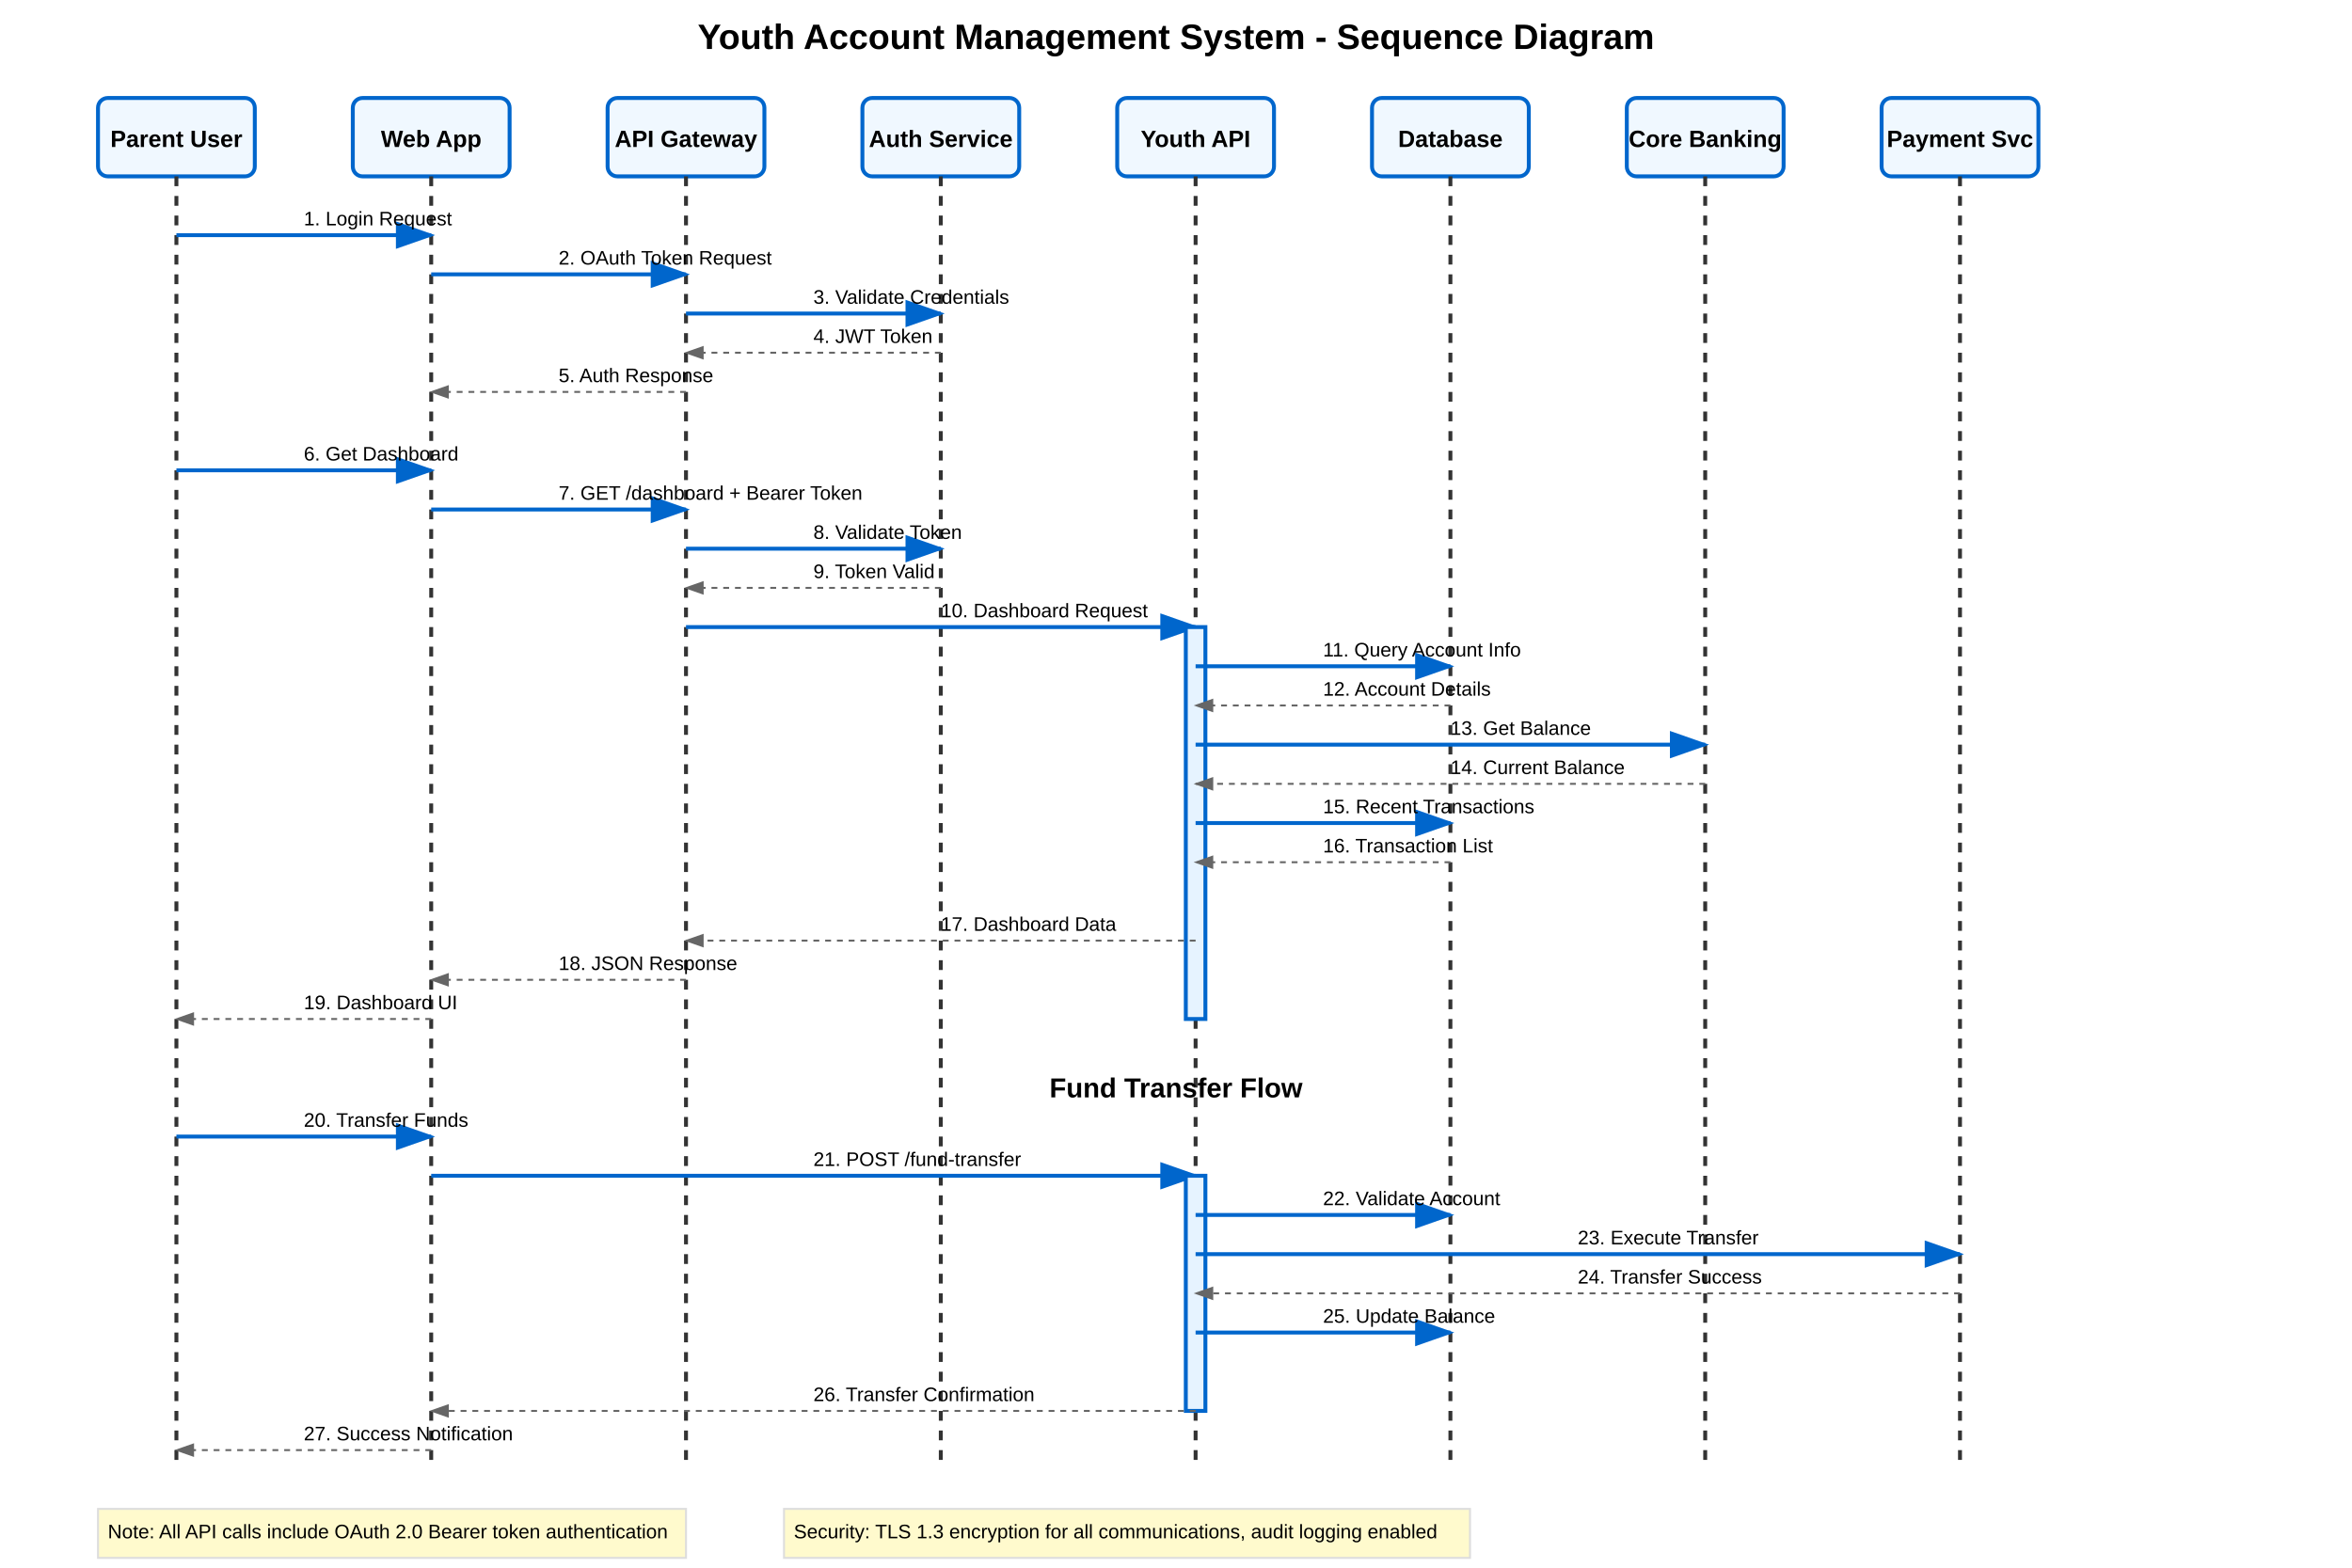
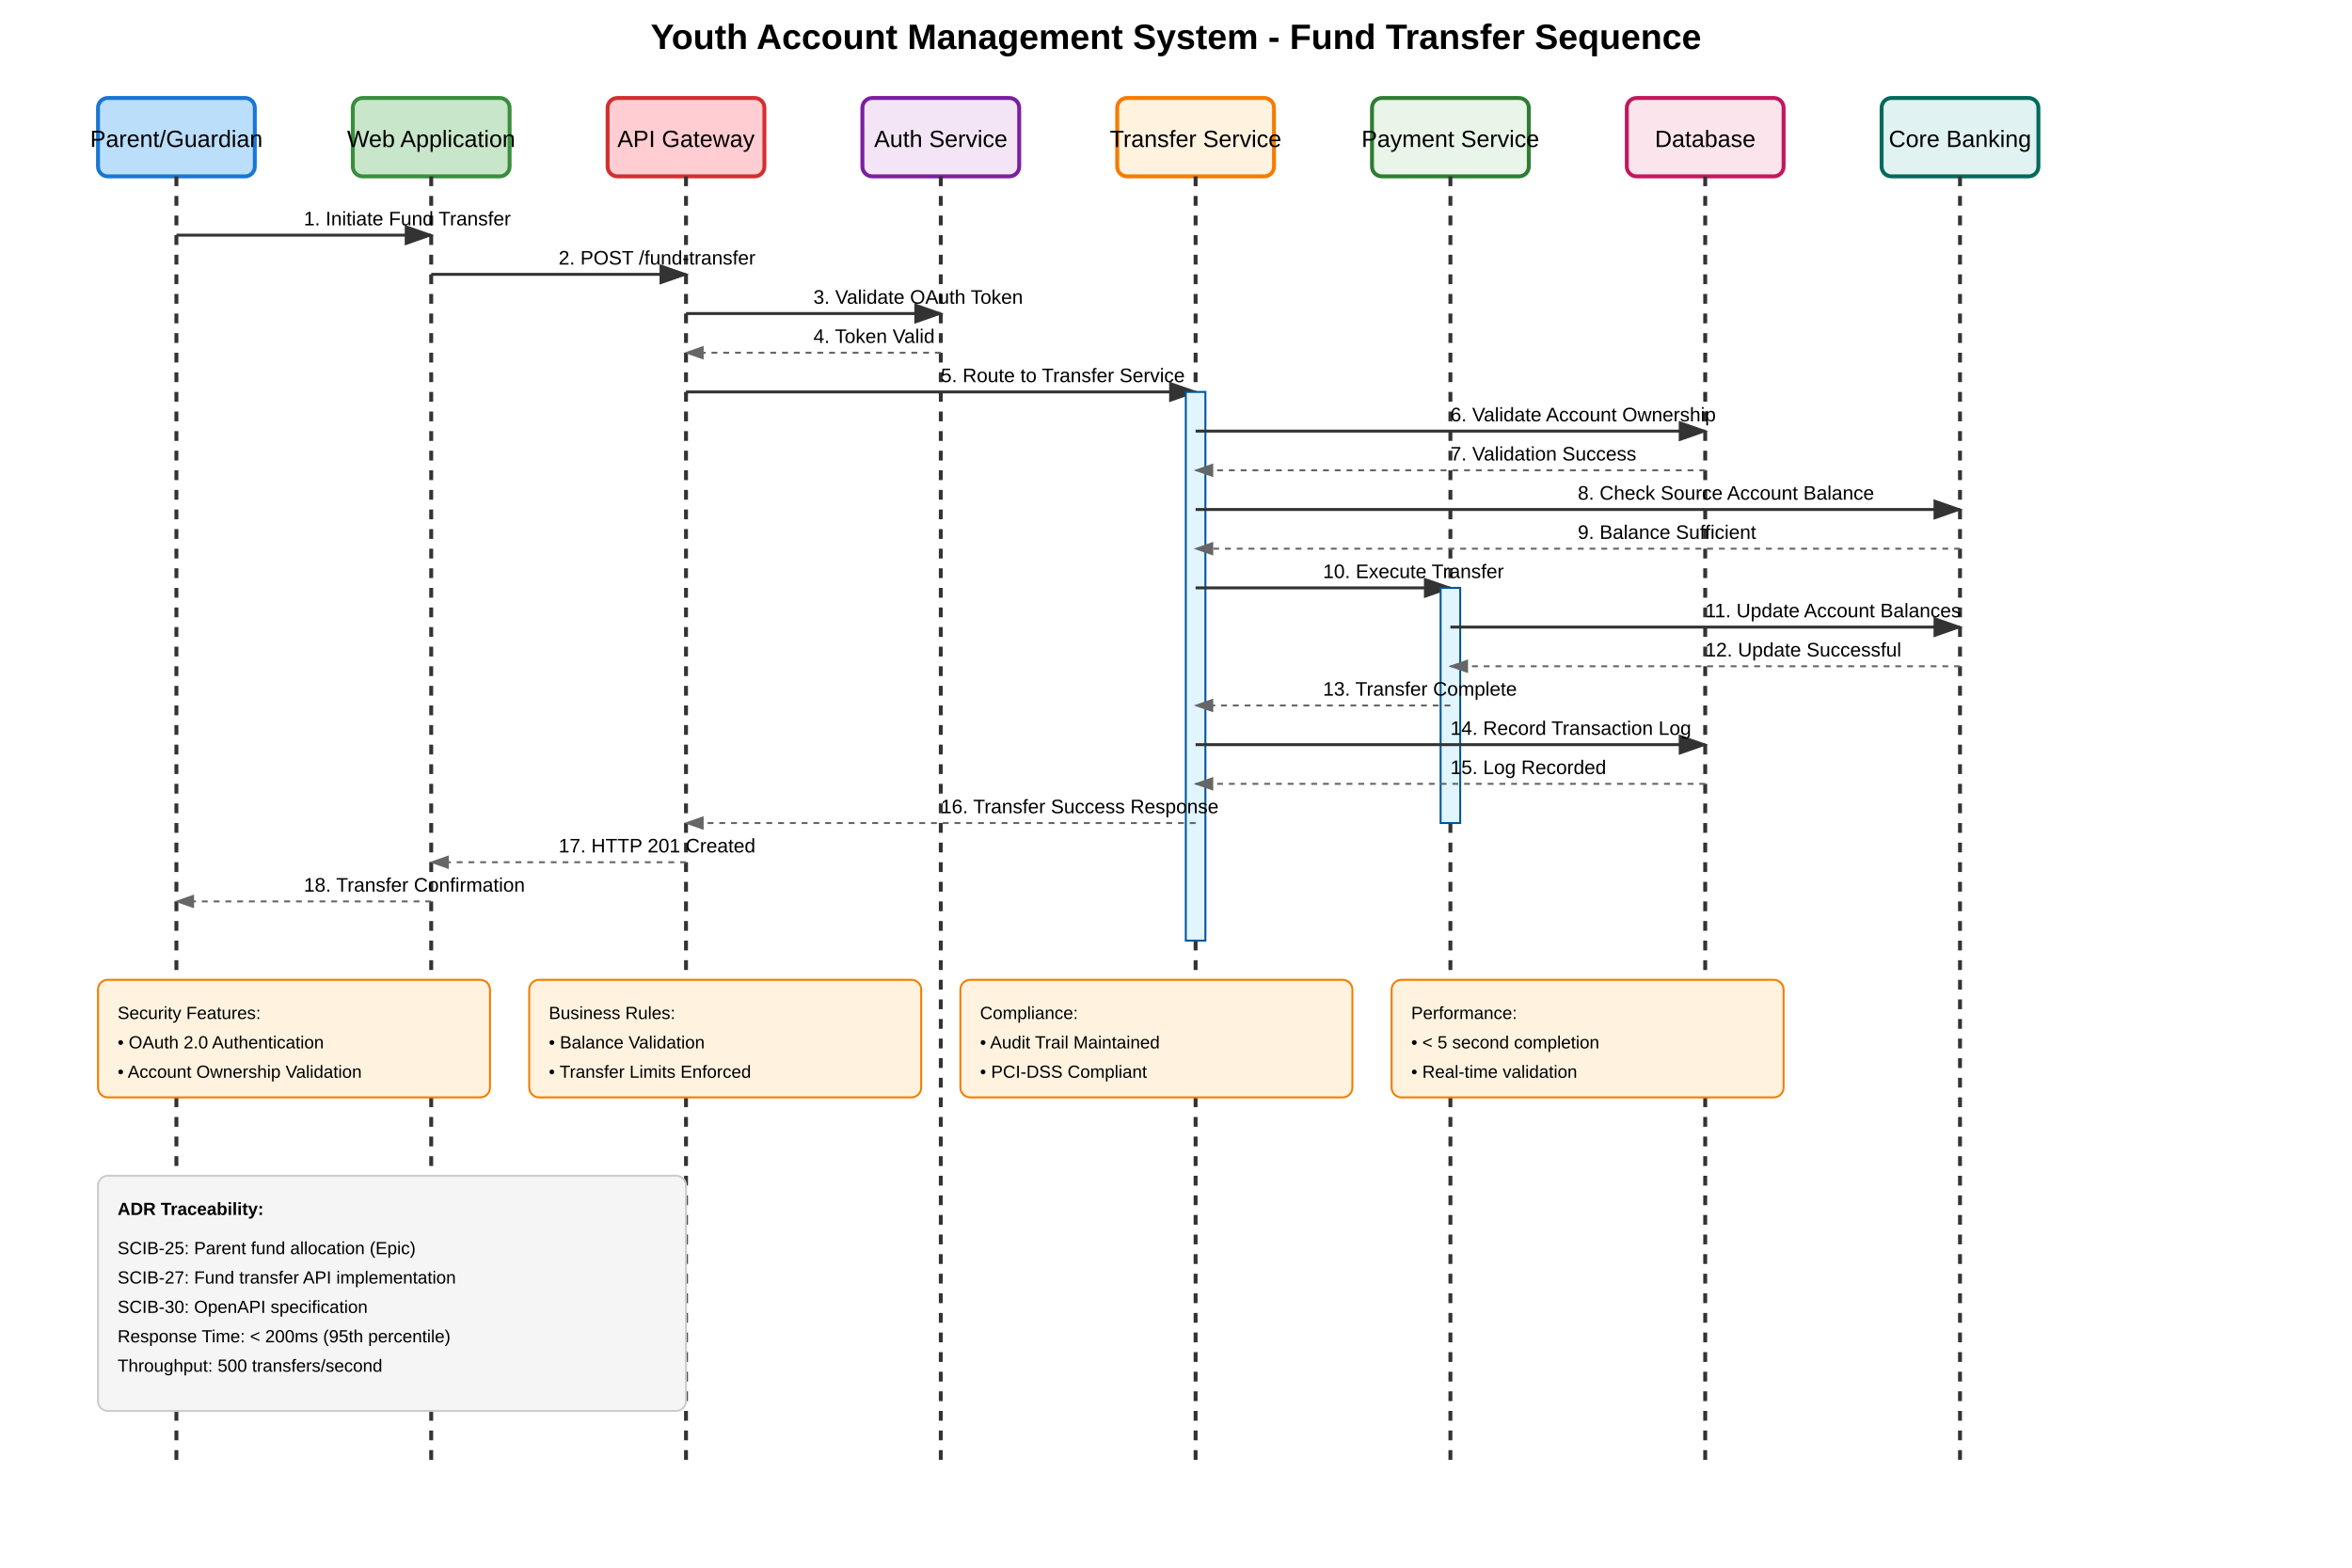
<svg xmlns="http://www.w3.org/2000/svg" width="1200" height="800">
  <defs>
    <style>
      .title { font-family: Arial, sans-serif; font-size: 18px; font-weight: bold; text-anchor: middle; }
-       .actor { font-family: Arial, sans-serif; font-size: 12px; font-weight: bold; text-anchor: middle; }
+       .actor { font-family: Arial, sans-serif; font-size: 12px; text-anchor: middle; }
      .message { font-family: Arial, sans-serif; font-size: 10px; }
      .lifeline { stroke: #333; stroke-width: 2; stroke-dasharray: 5,5; }
-       .activation { fill: #e6f3ff; stroke: #0066cc; stroke-width: 2; }
-       .arrow { stroke: #0066cc; stroke-width: 2; marker-end: url(#arrowhead); }
-       .return-arrow { stroke: #666; stroke-width: 1; stroke-dasharray: 3,3; marker-end: url(#arrowhead-return); }
-       .note { fill: #fffacd; stroke: #ddd; stroke-width: 1; }
+       .activation { fill: #e1f5fe; stroke: #01579b; stroke-width: 1; }
+       .arrow { stroke: #333; stroke-width: 1.5; fill: none; marker-end: url(#arrowhead); }
+       .return-arrow { stroke: #666; stroke-width: 1; fill: none; marker-end: url(#return-arrowhead); stroke-dasharray: 3,3; }
+       .note { fill: #fff3e0; stroke: #f57c00; stroke-width: 1; }
+       .note-text { font-family: Arial, sans-serif; font-size: 9px; }
    </style>
    <marker id="arrowhead" markerWidth="10" markerHeight="7" refX="9" refY="3.5" orient="auto">
-       <polygon points="0 0, 10 3.5, 0 7" fill="#0066cc" />
+       <polygon points="0 0, 10 3.5, 0 7" fill="#333" />
    </marker>
-     <marker id="arrowhead-return" markerWidth="10" markerHeight="7" refX="9" refY="3.5" orient="auto">
+     <marker id="return-arrowhead" markerWidth="10" markerHeight="7" refX="9" refY="3.5" orient="auto">
      <polygon points="0 0, 10 3.5, 0 7" fill="#666" />
    </marker>
  </defs>
-   <text x="600" y="25" class="title">Youth Account Management System - Sequence Diagram</text>
+   <text x="600" y="25" class="title">Youth Account Management System - Fund Transfer Sequence</text>
  <g id="actors">
-     <rect x="50" y="50" width="80" height="40" fill="#f0f8ff" stroke="#0066cc" stroke-width="2" rx="5" />
-     <text x="90" y="75" class="actor">Parent User</text>
-     <rect x="180" y="50" width="80" height="40" fill="#f0f8ff" stroke="#0066cc" stroke-width="2" rx="5" />
-     <text x="220" y="75" class="actor">Web App</text>
-     <rect x="310" y="50" width="80" height="40" fill="#f0f8ff" stroke="#0066cc" stroke-width="2" rx="5" />
+     <rect x="50" y="50" width="80" height="40" fill="#bbdefb" stroke="#1976d2" stroke-width="2" rx="5" />
+     <text x="90" y="75" class="actor">Parent/Guardian</text>
+     <rect x="180" y="50" width="80" height="40" fill="#c8e6c9" stroke="#388e3c" stroke-width="2" rx="5" />
+     <text x="220" y="75" class="actor">Web Application</text>
+     <rect x="310" y="50" width="80" height="40" fill="#ffcdd2" stroke="#d32f2f" stroke-width="2" rx="5" />
    <text x="350" y="75" class="actor">API Gateway</text>
-     <rect x="440" y="50" width="80" height="40" fill="#f0f8ff" stroke="#0066cc" stroke-width="2" rx="5" />
+     <rect x="440" y="50" width="80" height="40" fill="#f3e5f5" stroke="#7b1fa2" stroke-width="2" rx="5" />
    <text x="480" y="75" class="actor">Auth Service</text>
-     <rect x="570" y="50" width="80" height="40" fill="#f0f8ff" stroke="#0066cc" stroke-width="2" rx="5" />
-     <text x="610" y="75" class="actor">Youth API</text>
-     <rect x="700" y="50" width="80" height="40" fill="#f0f8ff" stroke="#0066cc" stroke-width="2" rx="5" />
-     <text x="740" y="75" class="actor">Database</text>
-     <rect x="830" y="50" width="80" height="40" fill="#f0f8ff" stroke="#0066cc" stroke-width="2" rx="5" />
-     <text x="870" y="75" class="actor">Core Banking</text>
-     <rect x="960" y="50" width="80" height="40" fill="#f0f8ff" stroke="#0066cc" stroke-width="2" rx="5" />
-     <text x="1000" y="75" class="actor">Payment Svc</text>
+     <rect x="570" y="50" width="80" height="40" fill="#fff3e0" stroke="#f57c00" stroke-width="2" rx="5" />
+     <text x="610" y="75" class="actor">Transfer Service</text>
+     <rect x="700" y="50" width="80" height="40" fill="#e8f5e8" stroke="#2e7d32" stroke-width="2" rx="5" />
+     <text x="740" y="75" class="actor">Payment Service</text>
+     <rect x="830" y="50" width="80" height="40" fill="#fce4ec" stroke="#c2185b" stroke-width="2" rx="5" />
+     <text x="870" y="75" class="actor">Database</text>
+     <rect x="960" y="50" width="80" height="40" fill="#e0f2f1" stroke="#00695c" stroke-width="2" rx="5" />
+     <text x="1000" y="75" class="actor">Core Banking</text>
  </g>
  <g id="lifelines">
    <line x1="90" y1="90" x2="90" y2="750" class="lifeline" />
    <line x1="220" y1="90" x2="220" y2="750" class="lifeline" />
    <line x1="350" y1="90" x2="350" y2="750" class="lifeline" />
    <line x1="480" y1="90" x2="480" y2="750" class="lifeline" />
    <line x1="610" y1="90" x2="610" y2="750" class="lifeline" />
    <line x1="740" y1="90" x2="740" y2="750" class="lifeline" />
    <line x1="870" y1="90" x2="870" y2="750" class="lifeline" />
    <line x1="1000" y1="90" x2="1000" y2="750" class="lifeline" />
  </g>
-   <g id="sequence">
+   <g id="messages">
    <line x1="90" y1="120" x2="220" y2="120" class="arrow" />
-     <text x="155" y="115" class="message">1. Login Request</text>
+     <text x="155" y="115" class="message">1. Initiate Fund Transfer</text>
    <line x1="220" y1="140" x2="350" y2="140" class="arrow" />
-     <text x="285" y="135" class="message">2. OAuth Token Request</text>
+     <text x="285" y="135" class="message">2. POST /fund-transfer</text>
    <line x1="350" y1="160" x2="480" y2="160" class="arrow" />
-     <text x="415" y="155" class="message">3. Validate Credentials</text>
+     <text x="415" y="155" class="message">3. Validate OAuth Token</text>
    <line x1="480" y1="180" x2="350" y2="180" class="return-arrow" />
-     <text x="415" y="175" class="message">4. JWT Token</text>
-     <line x1="350" y1="200" x2="220" y2="200" class="return-arrow" />
-     <text x="285" y="195" class="message">5. Auth Response</text>
-     <line x1="90" y1="240" x2="220" y2="240" class="arrow" />
-     <text x="155" y="235" class="message">6. Get Dashboard</text>
-     <line x1="220" y1="260" x2="350" y2="260" class="arrow" />
-     <text x="285" y="255" class="message">7. GET /dashboard + Bearer Token</text>
-     <line x1="350" y1="280" x2="480" y2="280" class="arrow" />
-     <text x="415" y="275" class="message">8. Validate Token</text>
-     <line x1="480" y1="300" x2="350" y2="300" class="return-arrow" />
-     <text x="415" y="295" class="message">9. Token Valid</text>
-     <line x1="350" y1="320" x2="610" y2="320" class="arrow" />
-     <text x="480" y="315" class="message">10. Dashboard Request</text>
-     <rect x="605" y="320" width="10" height="200" class="activation" />
-     <line x1="610" y1="340" x2="740" y2="340" class="arrow" />
-     <text x="675" y="335" class="message">11. Query Account Info</text>
+     <text x="415" y="175" class="message">4. Token Valid</text>
+     <line x1="350" y1="200" x2="610" y2="200" class="arrow" />
+     <text x="480" y="195" class="message">5. Route to Transfer Service</text>
+     <rect x="605" y="200" width="10" height="280" class="activation" />
+     <line x1="610" y1="220" x2="870" y2="220" class="arrow" />
+     <text x="740" y="215" class="message">6. Validate Account Ownership</text>
+     <line x1="870" y1="240" x2="610" y2="240" class="return-arrow" />
+     <text x="740" y="235" class="message">7. Validation Success</text>
+     <line x1="610" y1="260" x2="1000" y2="260" class="arrow" />
+     <text x="805" y="255" class="message">8. Check Source Account Balance</text>
+     <line x1="1000" y1="280" x2="610" y2="280" class="return-arrow" />
+     <text x="805" y="275" class="message">9. Balance Sufficient</text>
+     <line x1="610" y1="300" x2="740" y2="300" class="arrow" />
+     <text x="675" y="295" class="message">10. Execute Transfer</text>
+     <rect x="735" y="300" width="10" height="120" class="activation" />
+     <line x1="740" y1="320" x2="1000" y2="320" class="arrow" />
+     <text x="870" y="315" class="message">11. Update Account Balances</text>
+     <line x1="1000" y1="340" x2="740" y2="340" class="return-arrow" />
+     <text x="870" y="335" class="message">12. Update Successful</text>
    <line x1="740" y1="360" x2="610" y2="360" class="return-arrow" />
-     <text x="675" y="355" class="message">12. Account Details</text>
+     <text x="675" y="355" class="message">13. Transfer Complete</text>
    <line x1="610" y1="380" x2="870" y2="380" class="arrow" />
-     <text x="740" y="375" class="message">13. Get Balance</text>
+     <text x="740" y="375" class="message">14. Record Transaction Log</text>
    <line x1="870" y1="400" x2="610" y2="400" class="return-arrow" />
-     <text x="740" y="395" class="message">14. Current Balance</text>
-     <line x1="610" y1="420" x2="740" y2="420" class="arrow" />
-     <text x="675" y="415" class="message">15. Recent Transactions</text>
-     <line x1="740" y1="440" x2="610" y2="440" class="return-arrow" />
-     <text x="675" y="435" class="message">16. Transaction List</text>
-     <line x1="610" y1="480" x2="350" y2="480" class="return-arrow" />
-     <text x="480" y="475" class="message">17. Dashboard Data</text>
-     <line x1="350" y1="500" x2="220" y2="500" class="return-arrow" />
-     <text x="285" y="495" class="message">18. JSON Response</text>
-     <line x1="220" y1="520" x2="90" y2="520" class="return-arrow" />
-     <text x="155" y="515" class="message">19. Dashboard UI</text>
-     <text x="600" y="560" class="title" style="font-size: 14px;">Fund Transfer Flow</text>
-     <line x1="90" y1="580" x2="220" y2="580" class="arrow" />
-     <text x="155" y="575" class="message">20. Transfer Funds</text>
-     <line x1="220" y1="600" x2="610" y2="600" class="arrow" />
-     <text x="415" y="595" class="message">21. POST /fund-transfer</text>
-     <rect x="605" y="600" width="10" height="120" class="activation" />
-     <line x1="610" y1="620" x2="740" y2="620" class="arrow" />
-     <text x="675" y="615" class="message">22. Validate Account</text>
-     <line x1="610" y1="640" x2="1000" y2="640" class="arrow" />
-     <text x="805" y="635" class="message">23. Execute Transfer</text>
-     <line x1="1000" y1="660" x2="610" y2="660" class="return-arrow" />
-     <text x="805" y="655" class="message">24. Transfer Success</text>
-     <line x1="610" y1="680" x2="740" y2="680" class="arrow" />
-     <text x="675" y="675" class="message">25. Update Balance</text>
-     <line x1="610" y1="720" x2="220" y2="720" class="return-arrow" />
-     <text x="415" y="715" class="message">26. Transfer Confirmation</text>
-     <line x1="220" y1="740" x2="90" y2="740" class="return-arrow" />
-     <text x="155" y="735" class="message">27. Success Notification</text>
+     <text x="740" y="395" class="message">15. Log Recorded</text>
+     <line x1="610" y1="420" x2="350" y2="420" class="return-arrow" />
+     <text x="480" y="415" class="message">16. Transfer Success Response</text>
+     <line x1="350" y1="440" x2="220" y2="440" class="return-arrow" />
+     <text x="285" y="435" class="message">17. HTTP 201 Created</text>
+     <line x1="220" y1="460" x2="90" y2="460" class="return-arrow" />
+     <text x="155" y="455" class="message">18. Transfer Confirmation</text>
  </g>
  <g id="notes">
-     <rect x="50" y="770" width="300" height="25" class="note" />
-     <text x="55" y="785" class="message">Note: All API calls include OAuth 2.0 Bearer token authentication</text>
-     <rect x="400" y="770" width="350" height="25" class="note" />
-     <text x="405" y="785" class="message">Security: TLS 1.3 encryption for all communications, audit logging enabled</text>
+     <rect x="50" y="500" width="200" height="60" class="note" rx="5" />
+     <text x="60" y="520" class="note-text">Security Features:</text>
+     <text x="60" y="535" class="note-text">• OAuth 2.0 Authentication</text>
+     <text x="60" y="550" class="note-text">• Account Ownership Validation</text>
+     <rect x="270" y="500" width="200" height="60" class="note" rx="5" />
+     <text x="280" y="520" class="note-text">Business Rules:</text>
+     <text x="280" y="535" class="note-text">• Balance Validation</text>
+     <text x="280" y="550" class="note-text">• Transfer Limits Enforced</text>
+     <rect x="490" y="500" width="200" height="60" class="note" rx="5" />
+     <text x="500" y="520" class="note-text">Compliance:</text>
+     <text x="500" y="535" class="note-text">• Audit Trail Maintained</text>
+     <text x="500" y="550" class="note-text">• PCI-DSS Compliant</text>
+     <rect x="710" y="500" width="200" height="60" class="note" rx="5" />
+     <text x="720" y="520" class="note-text">Performance:</text>
+     <text x="720" y="535" class="note-text">• &lt; 5 second completion</text>
+     <text x="720" y="550" class="note-text">• Real-time validation</text>
+   </g>
+   <g id="legend">
+     <rect x="50" y="600" width="300" height="120" fill="#f5f5f5" stroke="#ccc" stroke-width="1" rx="5" />
+     <text x="60" y="620" class="note-text" font-weight="bold">ADR Traceability:</text>
+     <text x="60" y="640" class="note-text">SCIB-25: Parent fund allocation (Epic)</text>
+     <text x="60" y="655" class="note-text">SCIB-27: Fund transfer API implementation</text>
+     <text x="60" y="670" class="note-text">SCIB-30: OpenAPI specification</text>
+     <text x="60" y="685" class="note-text">Response Time: &lt; 200ms (95th percentile)</text>
+     <text x="60" y="700" class="note-text">Throughput: 500 transfers/second</text>
  </g>
</svg>
